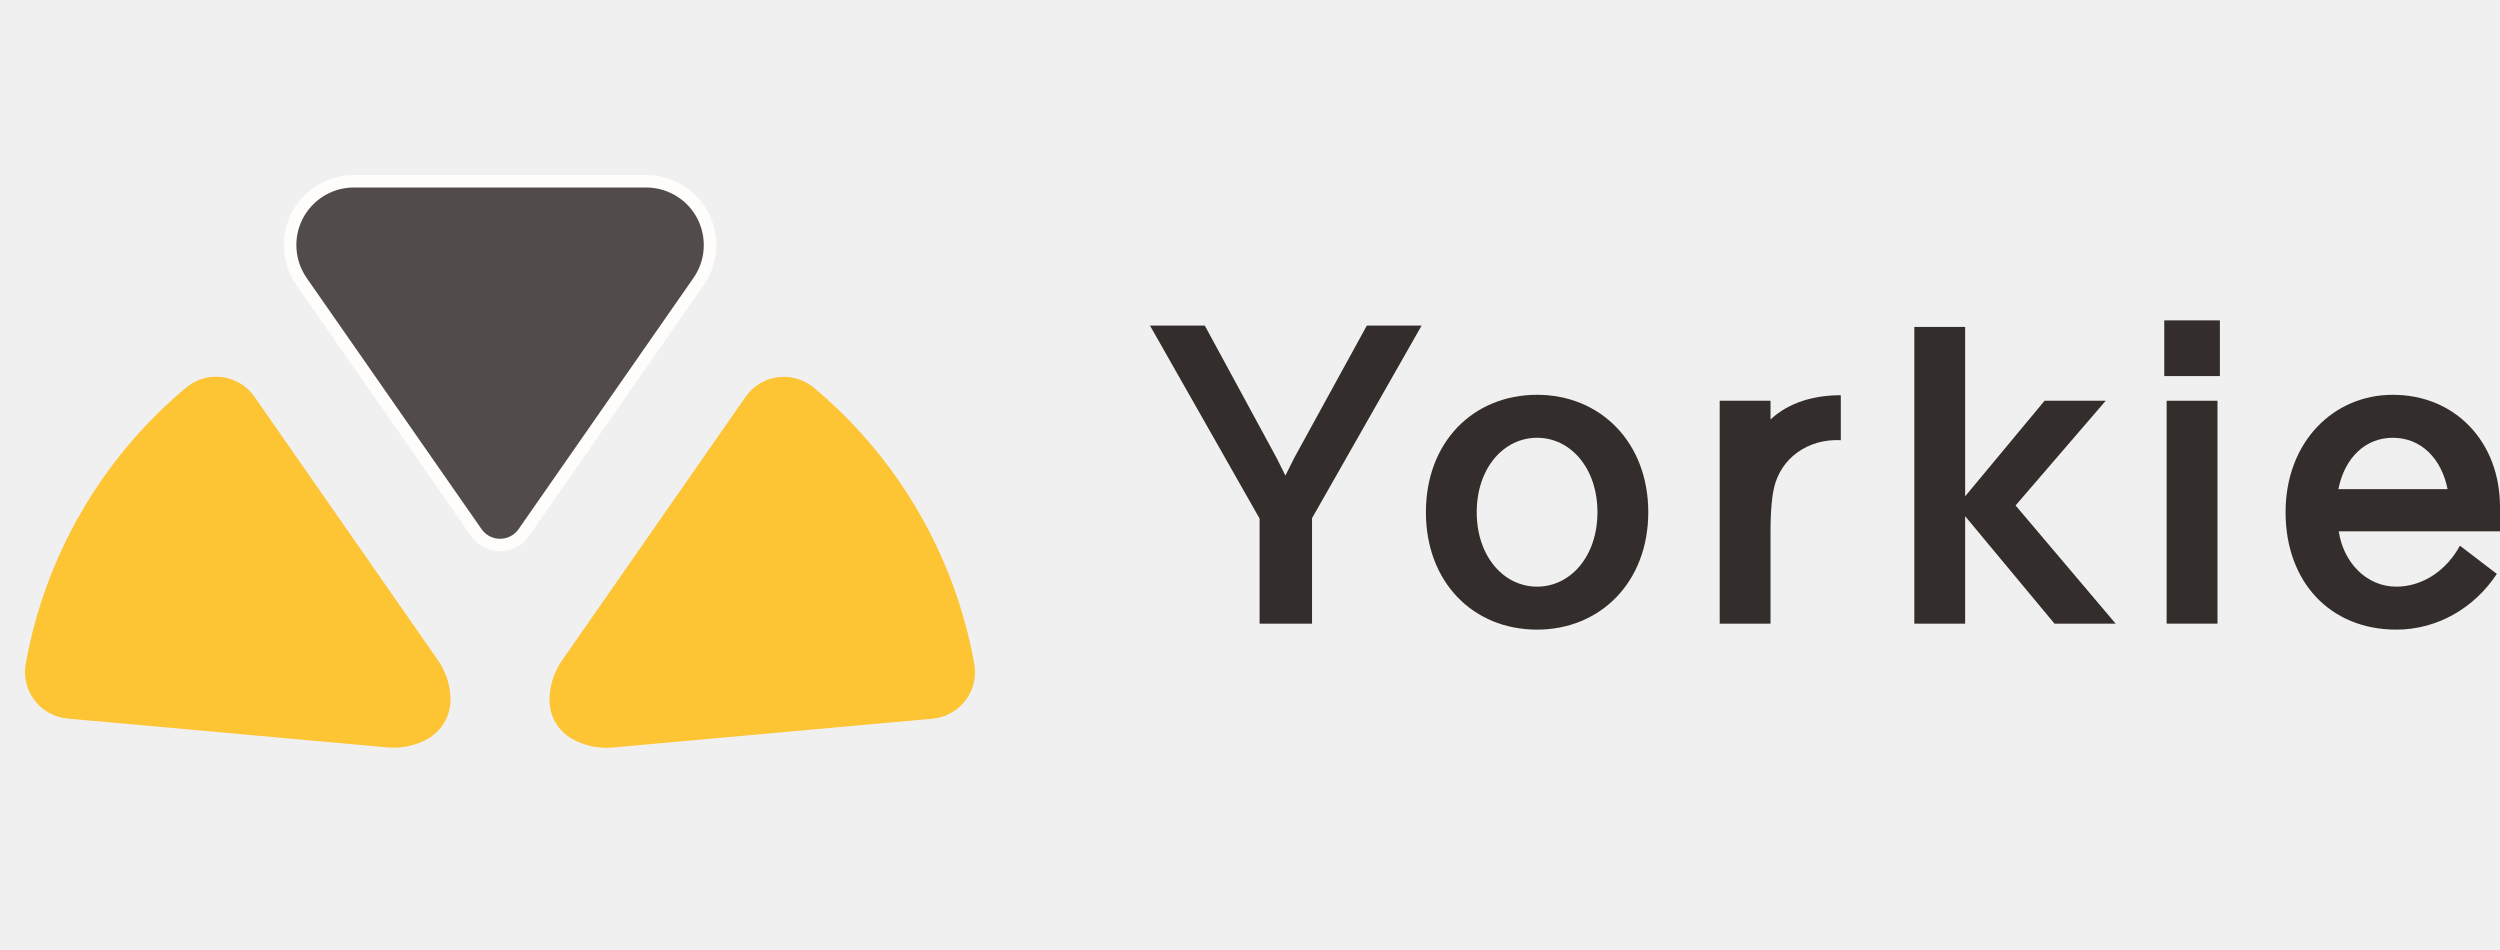
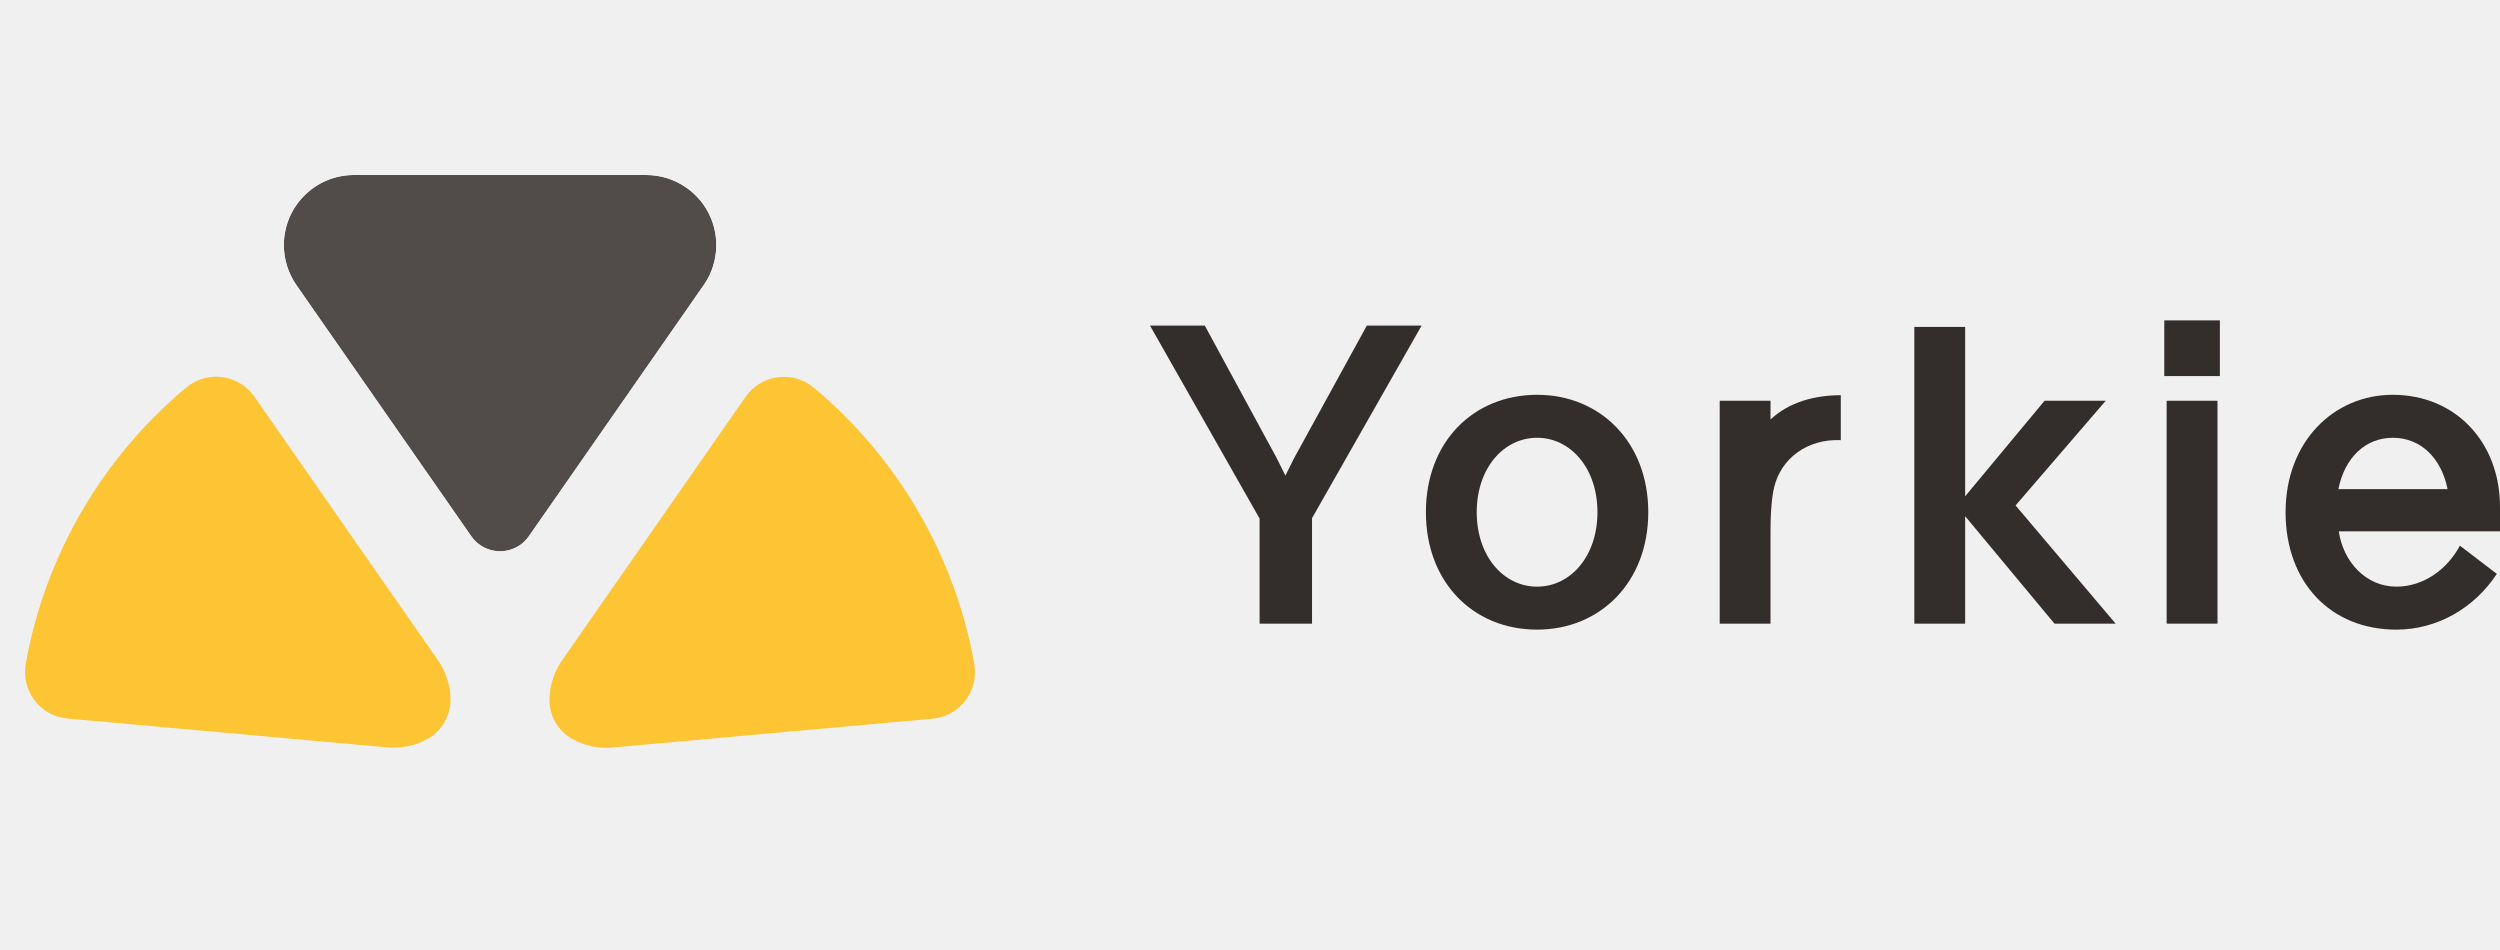
<svg xmlns="http://www.w3.org/2000/svg" width="100" height="38" viewBox="0 0 100 38" fill="none">
  <mask id="path-1-inside-1_4874_2783" fill="white">
    <path d="M11.857 11.405L18.852 21.451C19.295 22.086 20.168 22.242 20.804 21.8C20.94 21.705 21.058 21.587 21.153 21.451L28.148 11.405C29.033 10.134 28.72 8.387 27.45 7.503C26.979 7.175 26.421 7 25.848 7H14.158C12.61 7 11.354 8.255 11.354 9.803C11.355 10.376 11.53 10.935 11.857 11.405Z" />
  </mask>
-   <path d="M11.857 11.405L18.852 21.451C19.295 22.086 20.168 22.242 20.804 21.8C20.94 21.705 21.058 21.587 21.153 21.451L28.148 11.405C29.033 10.134 28.72 8.387 27.45 7.503C26.979 7.175 26.421 7 25.848 7H14.158C12.61 7 11.354 8.255 11.354 9.803C11.355 10.376 11.53 10.935 11.857 11.405Z" fill="#514C49" stroke="#FEFDFB" stroke-miterlimit="10" stroke-linecap="round" stroke-linejoin="round" mask="url(#path-1-inside-1_4874_2783)" />
+   <path d="M11.857 11.405L18.852 21.451C19.295 22.086 20.168 22.242 20.804 21.8C20.94 21.705 21.058 21.587 21.153 21.451L28.148 11.405C29.033 10.134 28.72 8.387 27.45 7.503C26.979 7.175 26.421 7 25.848 7H14.158C12.61 7 11.354 8.255 11.354 9.803C11.355 10.376 11.53 10.935 11.857 11.405Z" fill="#514C49" stroke-miterlimit="10" stroke-linecap="round" stroke-linejoin="round" mask="url(#path-1-inside-1_4874_2783)" />
  <path d="M22.864 29.545C23.361 29.828 23.934 29.953 24.504 29.901L37.299 28.747C38.327 28.654 39.085 27.746 38.992 26.718C38.988 26.664 38.98 26.61 38.971 26.556C38.586 24.411 37.83 22.351 36.735 20.467C35.641 18.583 34.225 16.905 32.553 15.508C31.761 14.847 30.582 14.953 29.921 15.745C29.886 15.787 29.853 15.831 29.822 15.875L22.481 26.418C22.154 26.888 21.978 27.447 21.978 28.02V27.985C21.978 28.305 22.06 28.621 22.218 28.9C22.383 29.175 22.616 29.403 22.894 29.562" fill="#FDC433" />
  <path d="M17.849 28.761C17.684 29.097 17.422 29.376 17.097 29.562L17.137 29.539C16.639 29.823 16.067 29.947 15.496 29.896L2.701 28.741C2.647 28.736 2.593 28.729 2.539 28.72C1.523 28.538 0.848 27.566 1.03 26.55C1.414 24.406 2.171 22.345 3.265 20.461C4.359 18.577 5.775 16.899 7.447 15.503C7.489 15.468 7.532 15.435 7.577 15.404C8.424 14.814 9.588 15.023 10.178 15.87L17.52 26.412C17.847 26.883 18.022 27.441 18.022 28.014V27.968C18.022 28.343 17.91 28.709 17.699 29.019" fill="#FDC433" />
  <path d="M46 13.024L50.384 20.743V24.946H52.481V20.727L56.864 13.024H54.673L51.766 18.323L51.416 19.024L51.067 18.323L48.192 13.024H46Z" fill="#332E2B" />
  <path d="M61.483 15.792C58.926 15.792 57.036 17.686 57.036 20.488C57.036 23.291 58.926 25.185 61.483 25.185C64.009 25.185 65.931 23.291 65.931 20.488C65.931 17.686 64.009 15.792 61.483 15.792ZM61.483 23.466C60.149 23.466 59.069 22.256 59.069 20.488C59.069 18.721 60.149 17.511 61.483 17.511C62.818 17.511 63.898 18.721 63.898 20.488C63.898 22.256 62.818 23.466 61.483 23.466Z" fill="#332E2B" />
  <path d="M73.632 15.808C72.6 15.808 71.568 16.078 70.821 16.779V16.03H68.788V24.946H70.821V21.268C70.821 20.393 70.885 19.836 70.964 19.501C71.234 18.339 72.298 17.543 73.632 17.607V15.808Z" fill="#332E2B" />
  <path d="M82.18 24.946H84.626L80.623 20.218L84.229 16.03H81.783L78.606 19.852V13.078H76.573V24.946H78.606V20.648L82.18 24.946Z" fill="#332E2B" />
  <path d="M88.7 16.03H86.666V24.946H88.7V16.03ZM86.571 15.043H88.795V12.815H86.571V15.043Z" fill="#332E2B" />
  <path d="M98.396 21.826C97.888 22.781 96.934 23.466 95.854 23.466C94.631 23.466 93.726 22.463 93.551 21.253H100V20.281C100 17.67 98.205 15.792 95.711 15.792C93.329 15.792 91.423 17.686 91.423 20.488C91.423 23.291 93.218 25.185 95.854 25.185C97.506 25.185 98.983 24.309 99.873 22.956L98.396 21.826ZM93.535 19.565C93.789 18.291 94.631 17.511 95.711 17.511C96.871 17.511 97.665 18.371 97.903 19.565H93.535Z" fill="#332E2B" />
</svg>
